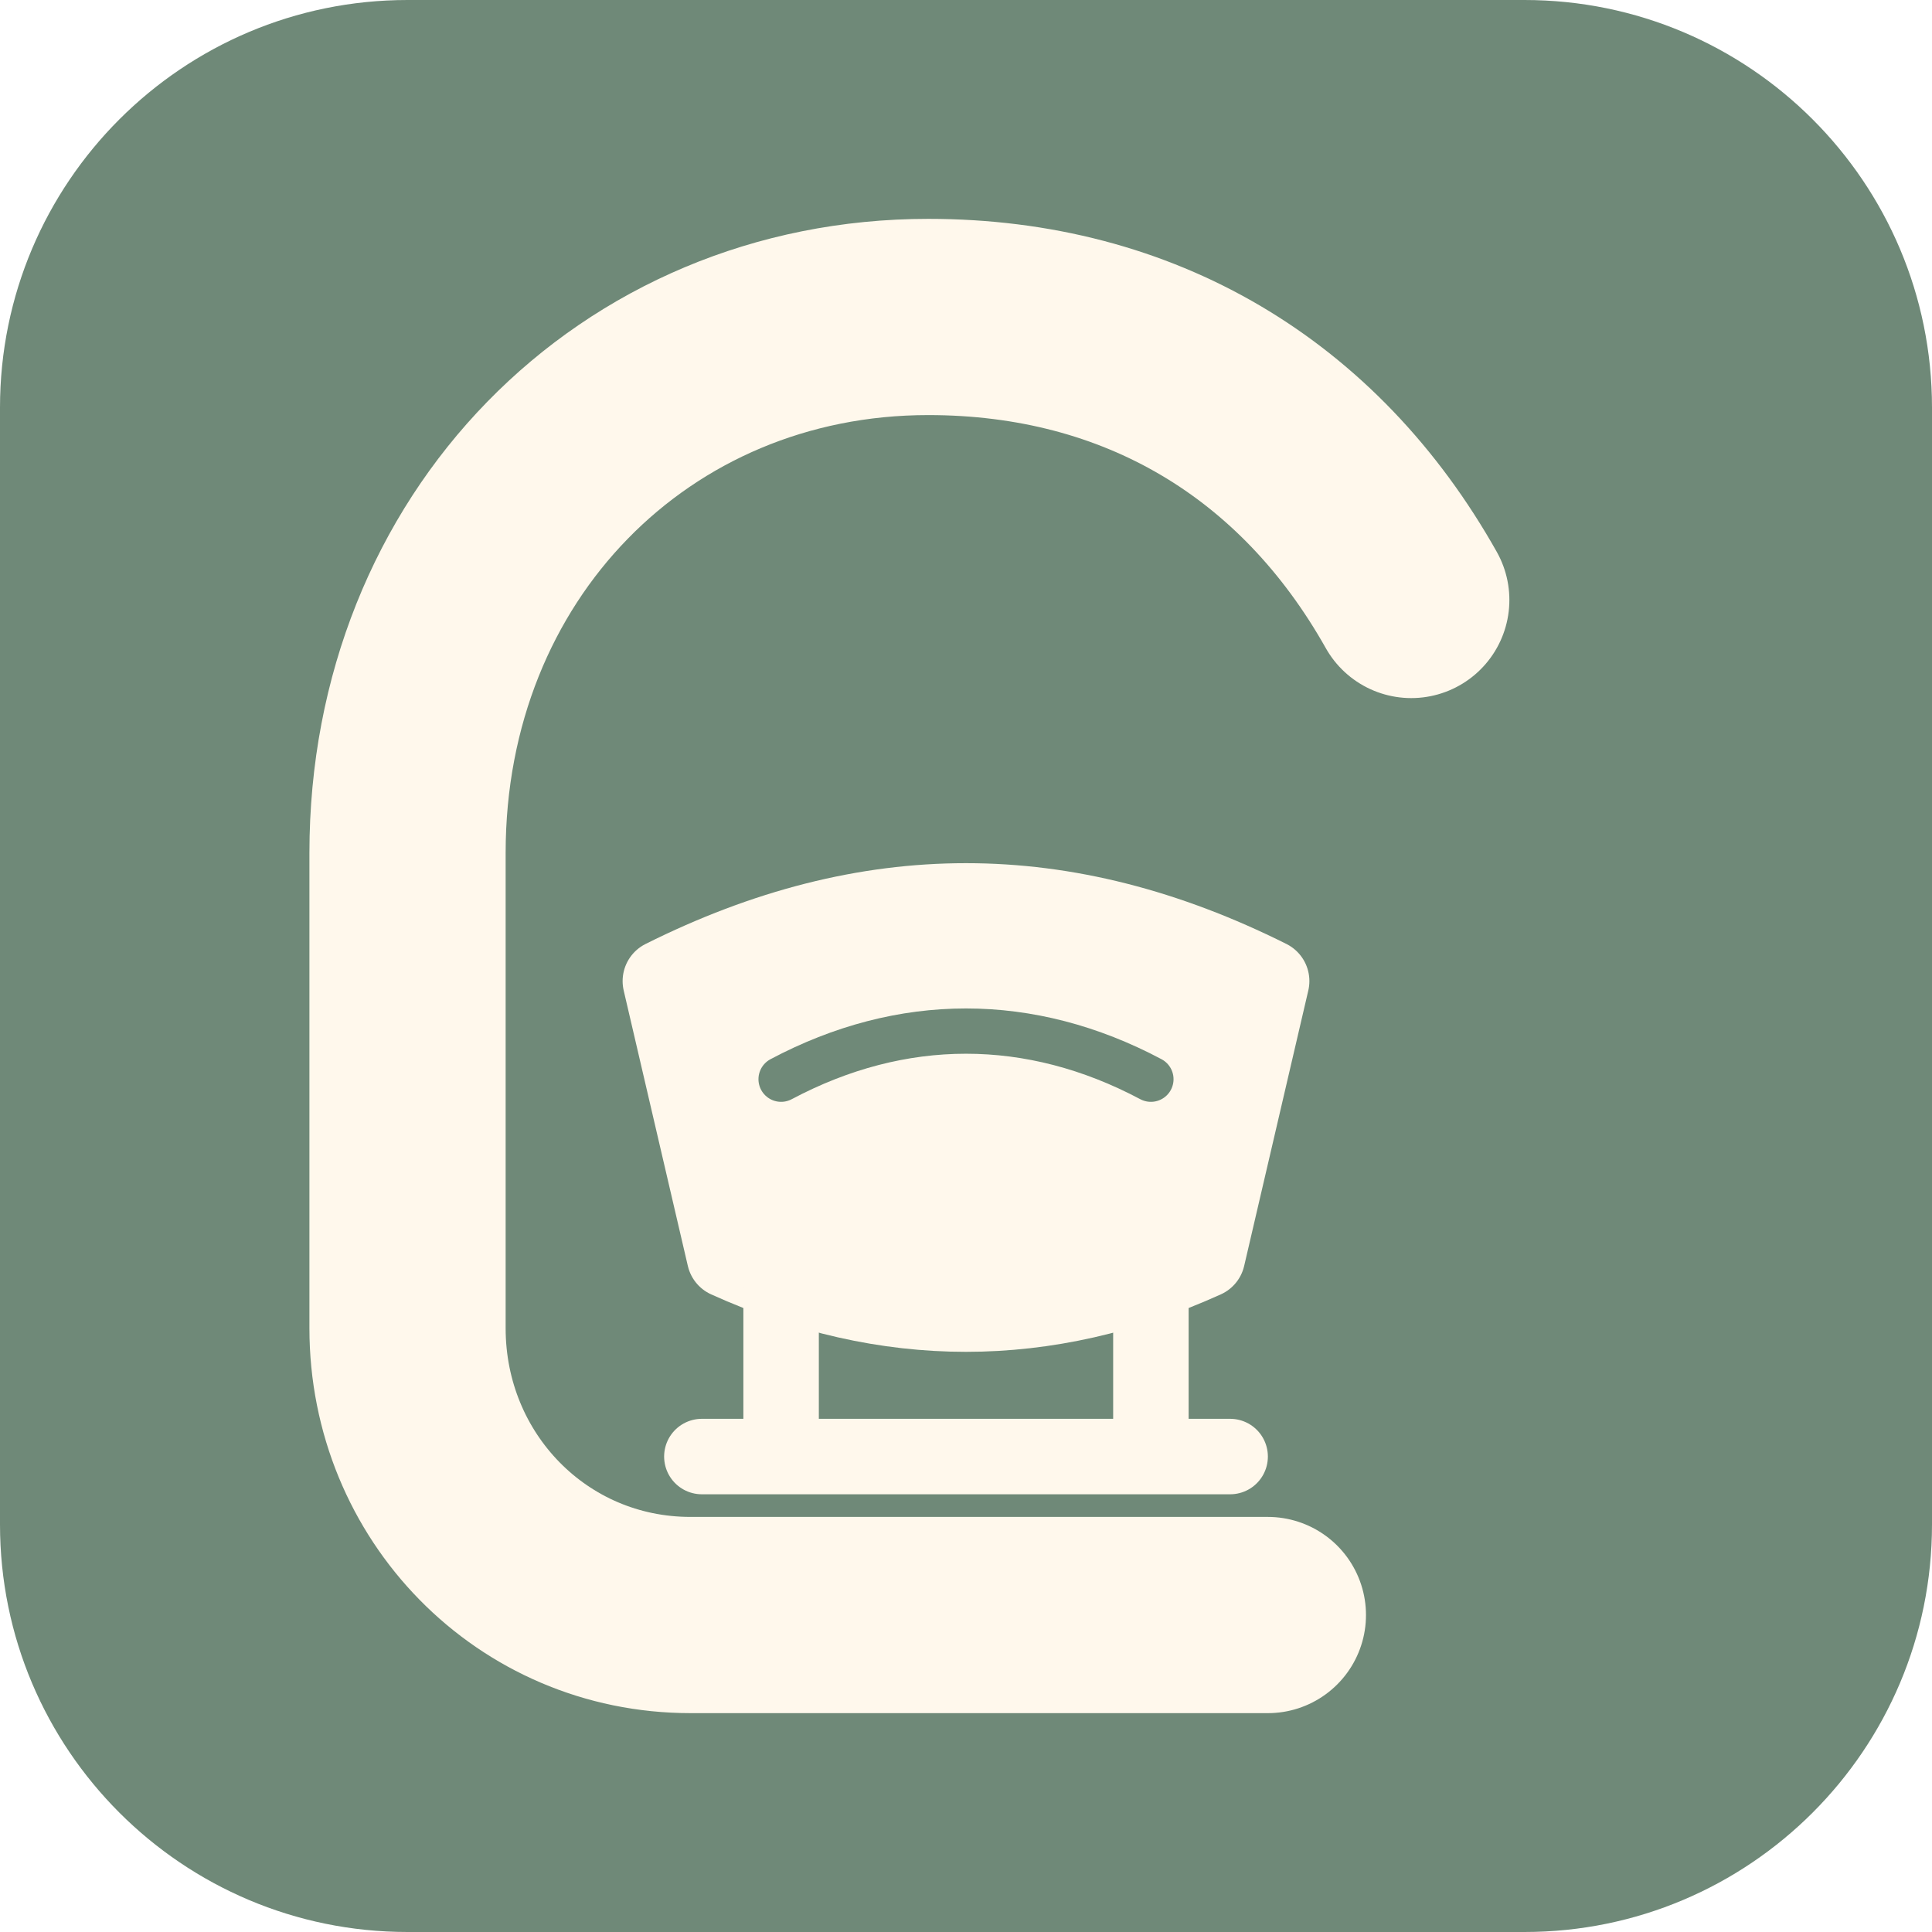
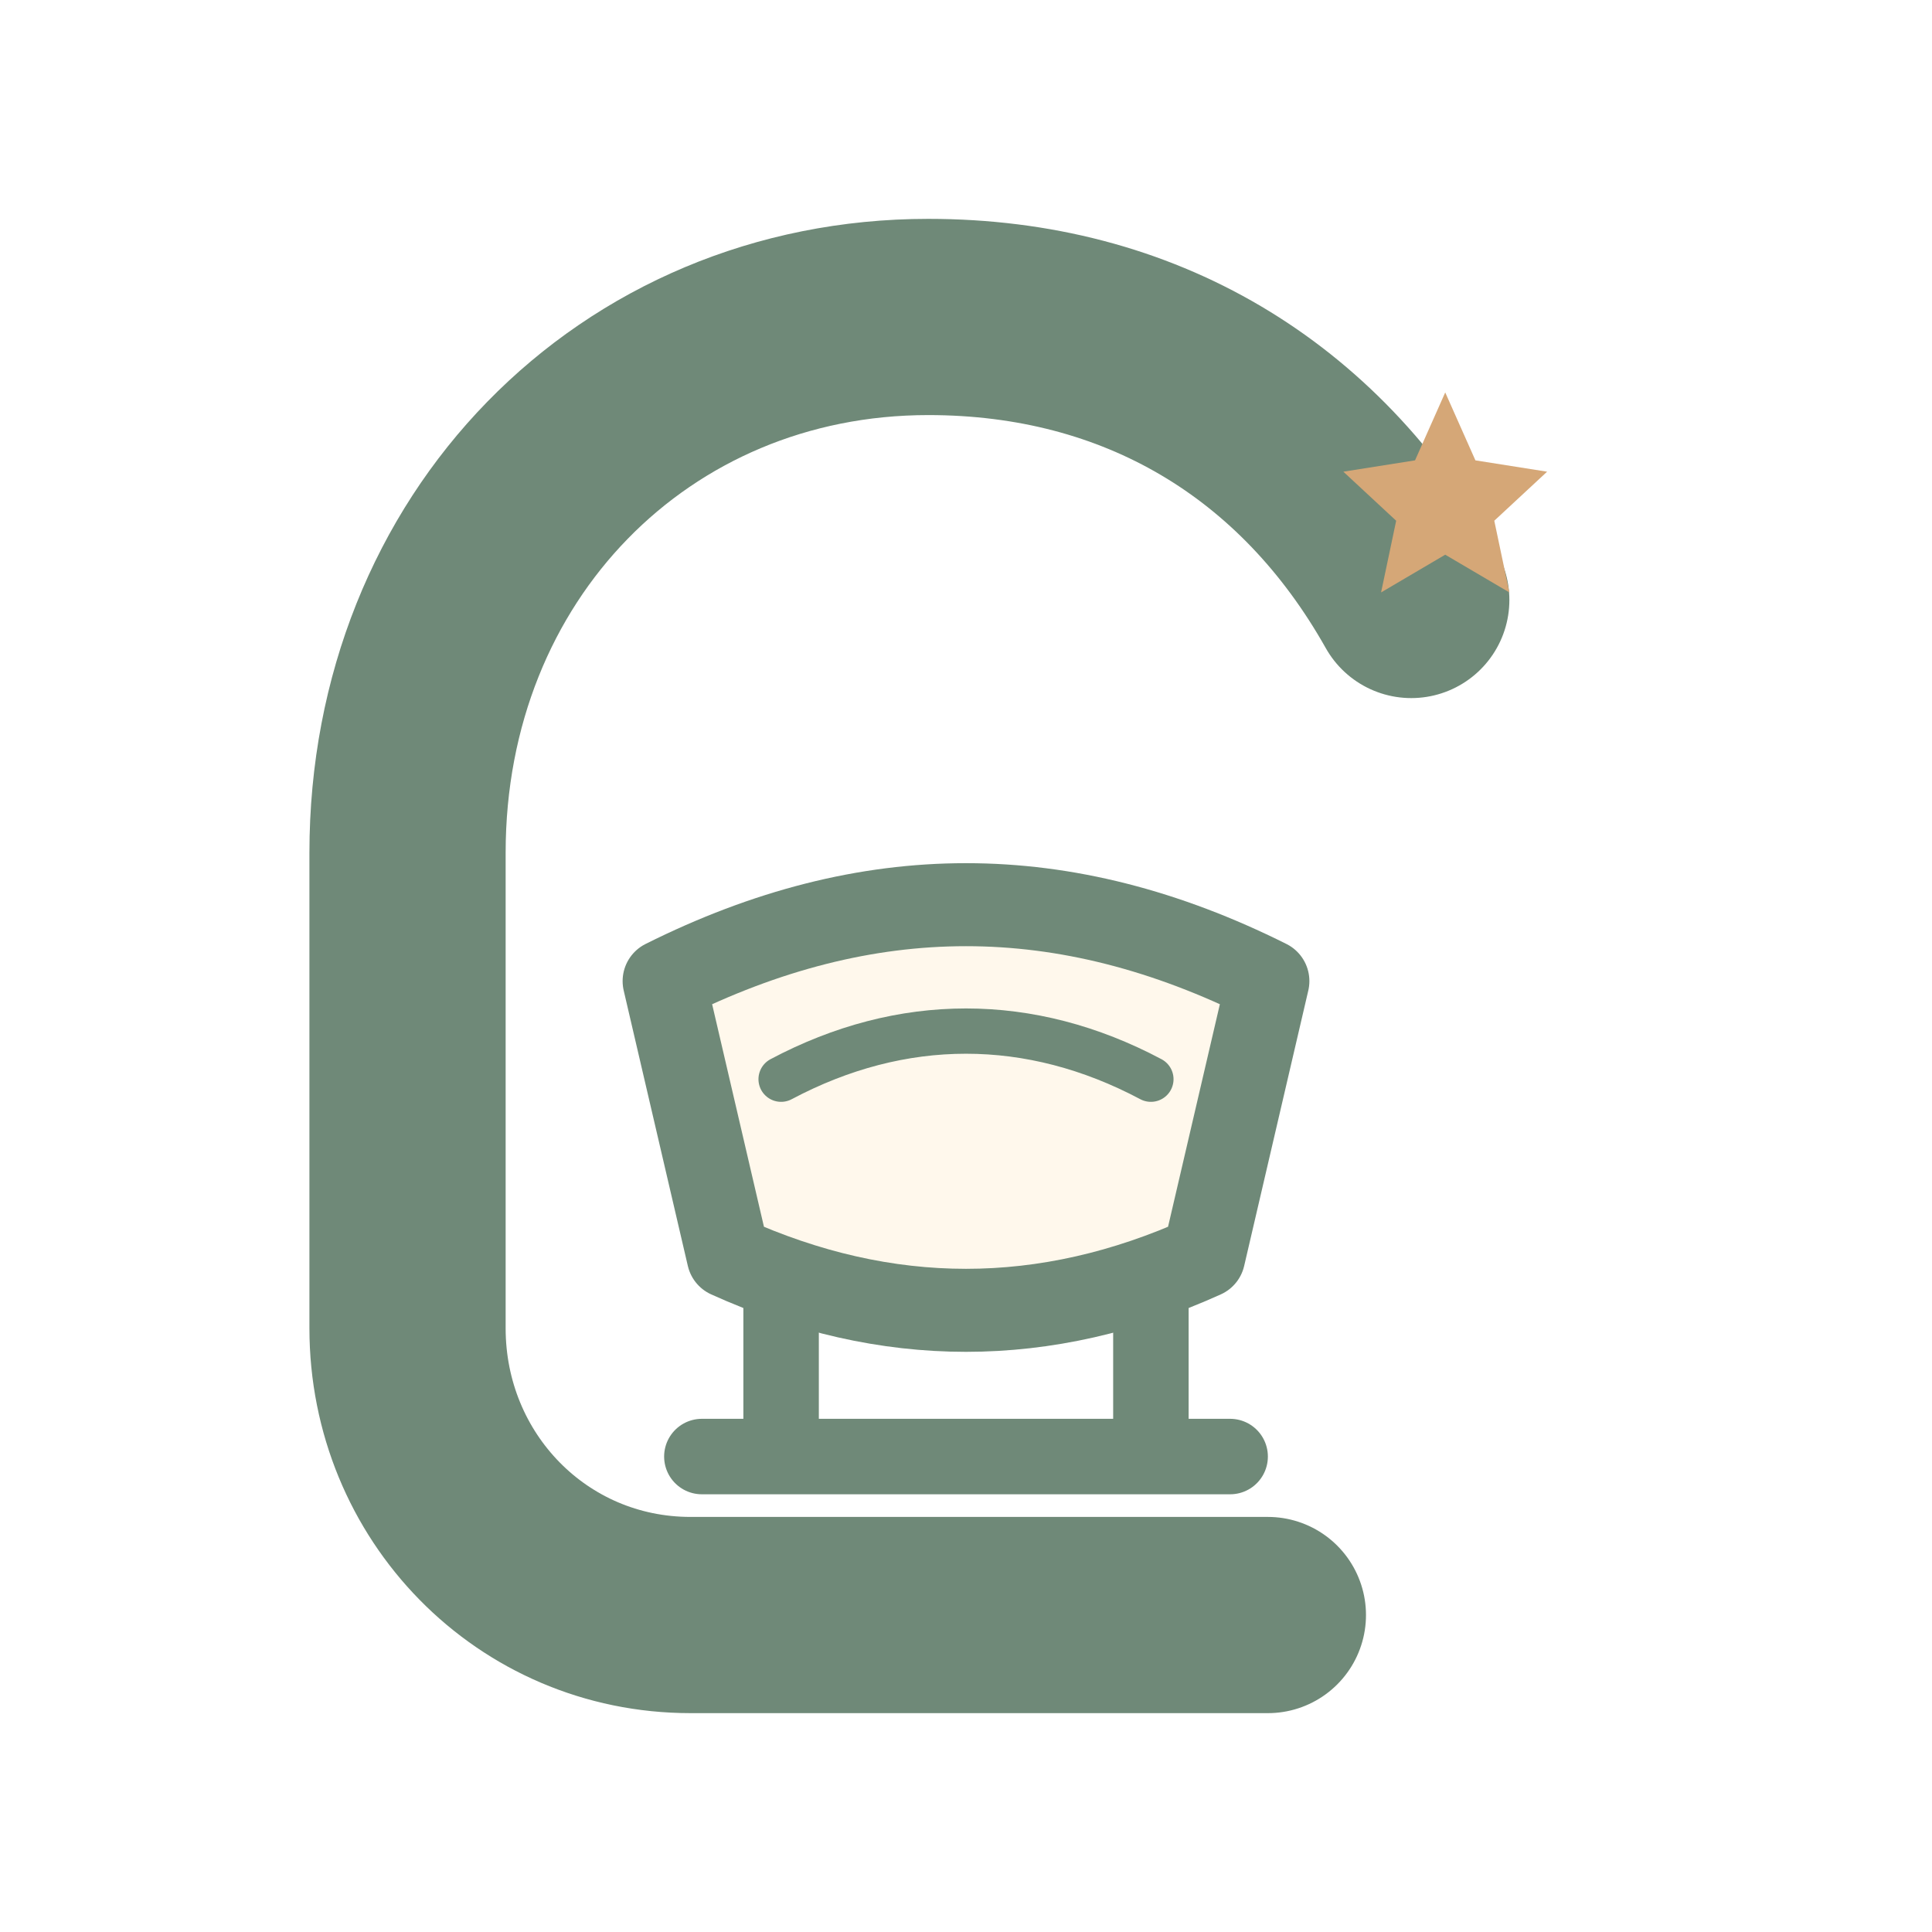
<svg xmlns="http://www.w3.org/2000/svg" viewBox="0 0 512 512" role="img" aria-labelledby="title">
-   <rect width="512" height="512" rx="108" fill="#6f8978" />
-   <g fill="none" stroke="#fff8ec" stroke-linecap="round" stroke-linejoin="round">
+   <g fill="none" stroke="#6f8978" stroke-linecap="round" stroke-linejoin="round">
    <path d="M374 159c-27-48-72-75-128-75-78 0-138 61-138 142v126c0 42 33 76 75 76h153" stroke-width="52" />
    <path d="M176 260c54-27 106-27 160 0l-17 73c-42 19-84 19-126 0l-17-73Z" stroke-width="22" fill="#fff8ec" />
    <path d="M207 343v43m98-43v43m-119 0h140" stroke-width="20" />
  </g>
  <path d="M207 286c32-17 66-17 98 0" fill="none" stroke="#6f8978" stroke-width="12" stroke-linecap="round" />
+   <path d="m383 104 8 18 19 3-14 13 4 19-17-10-17 10 4-19-14-13 19-3 8-18Z" fill="#d5a777" />
</svg>
